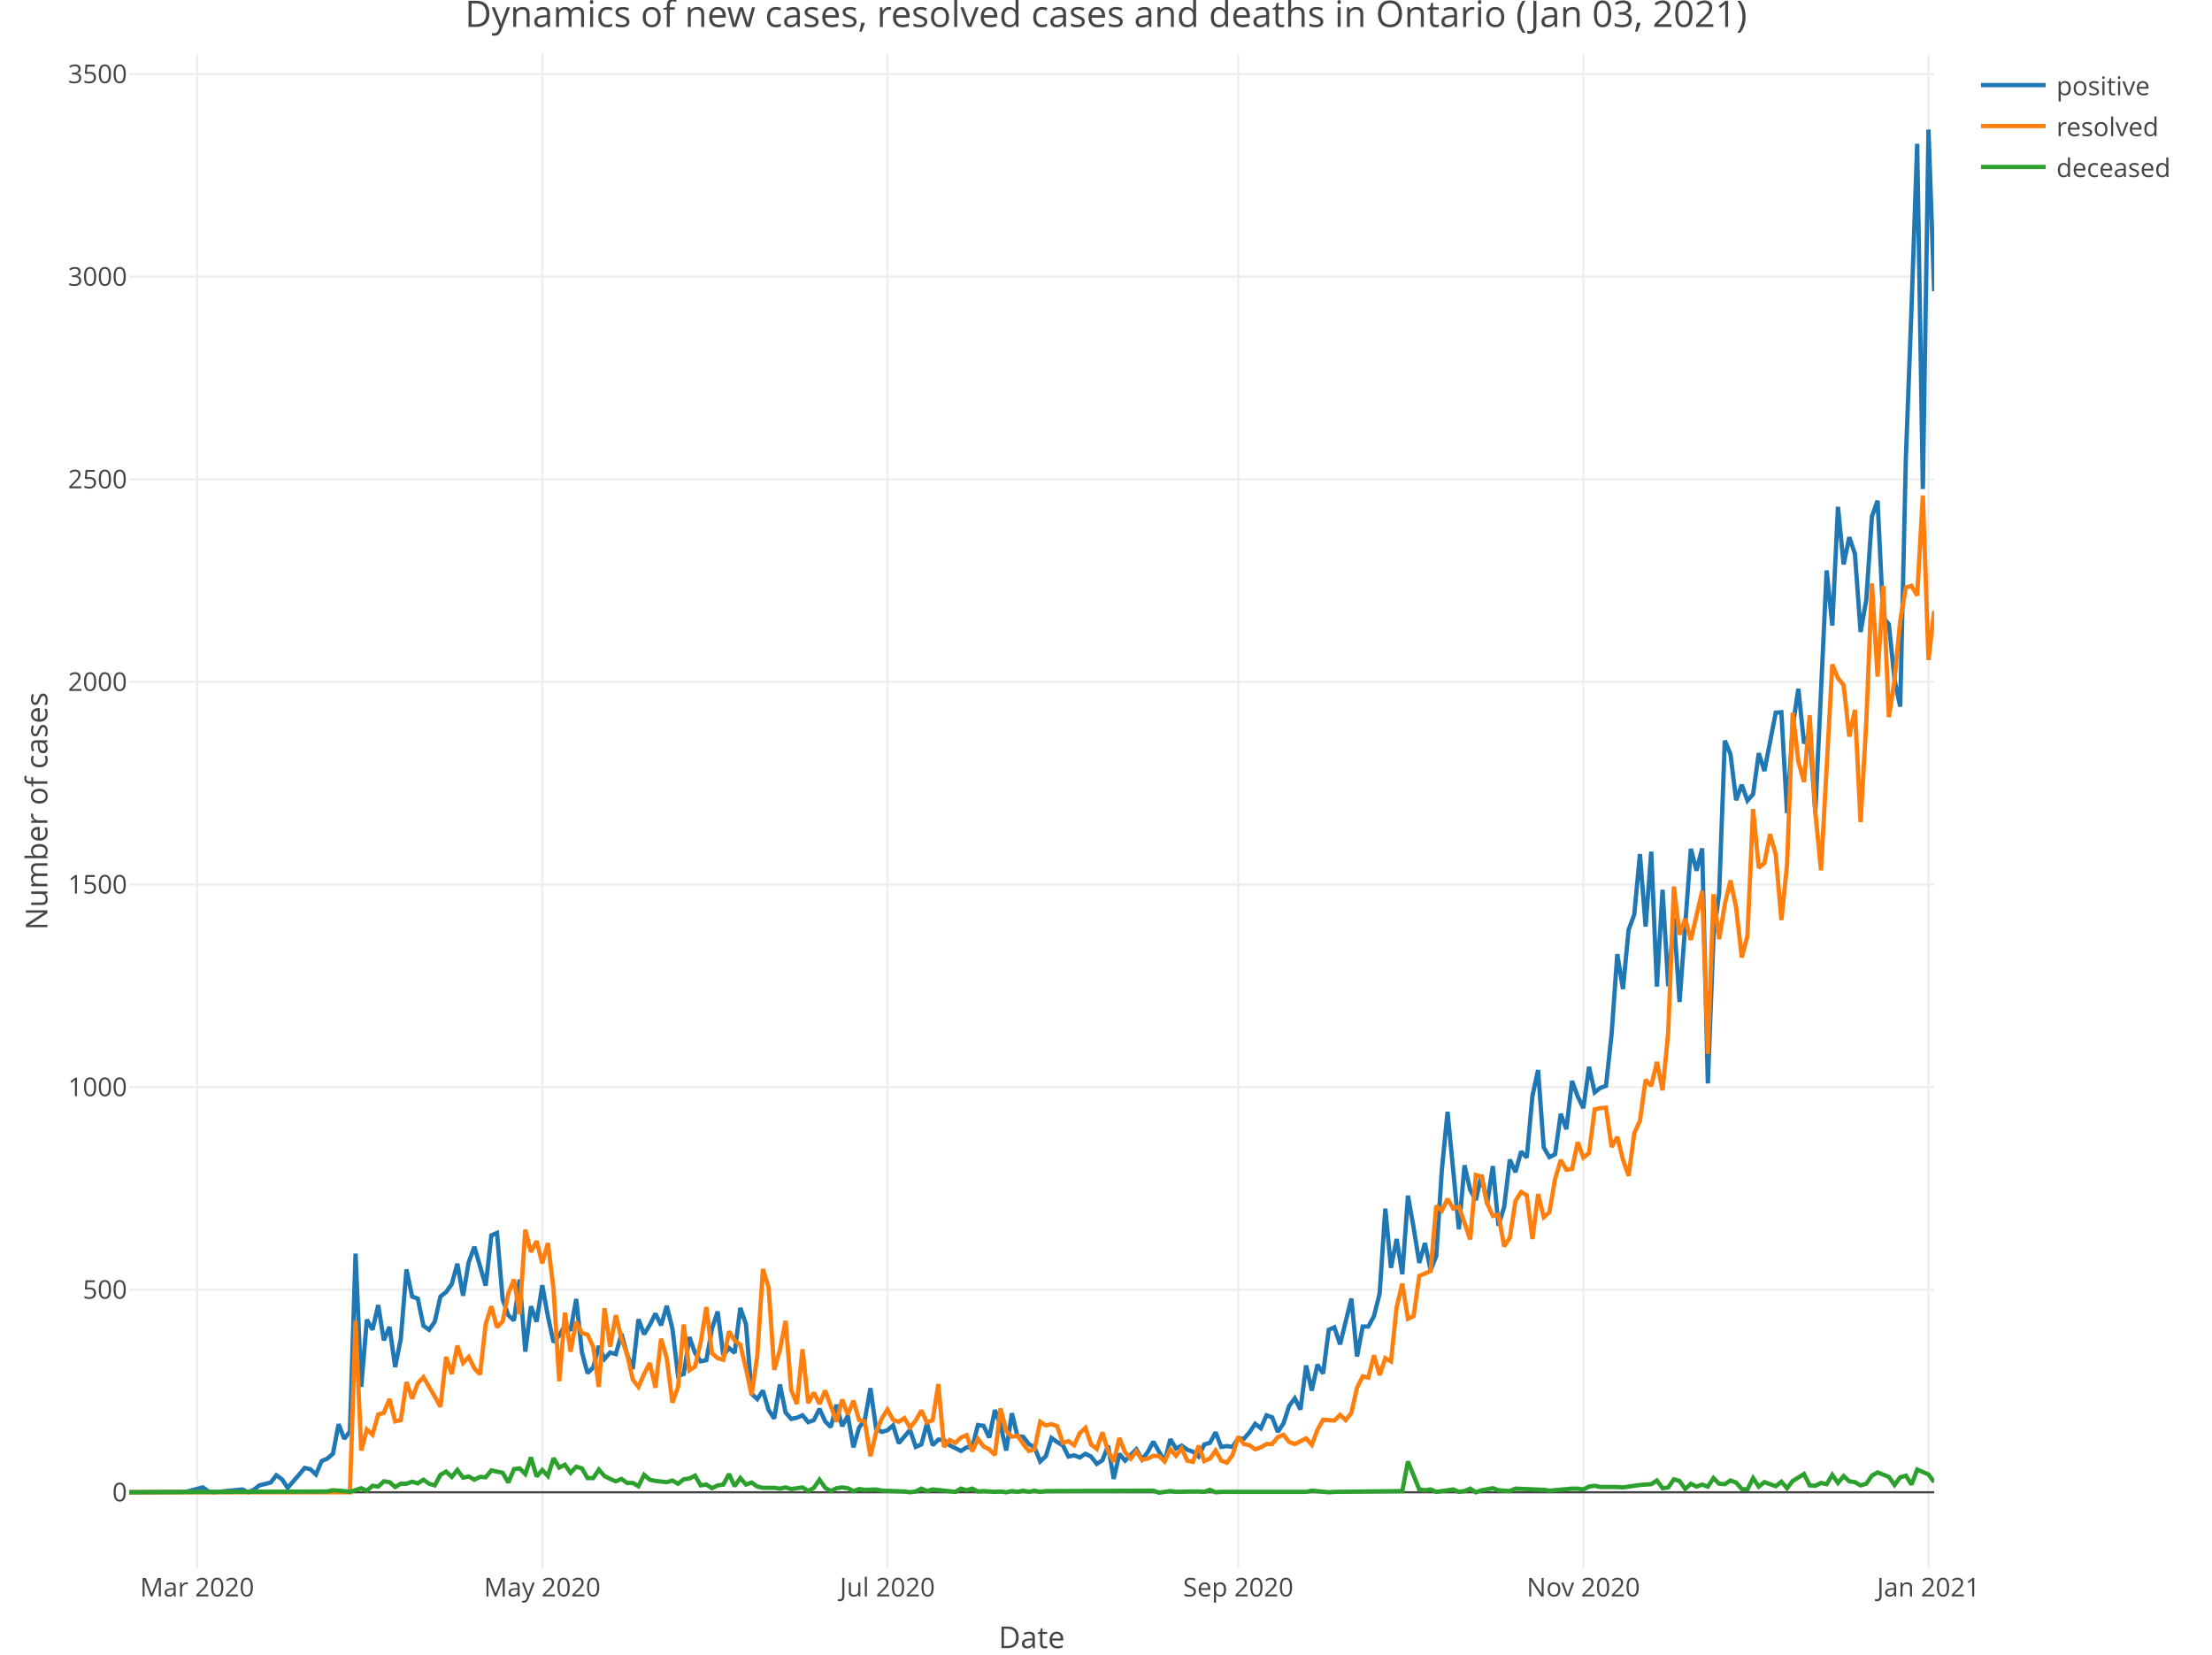
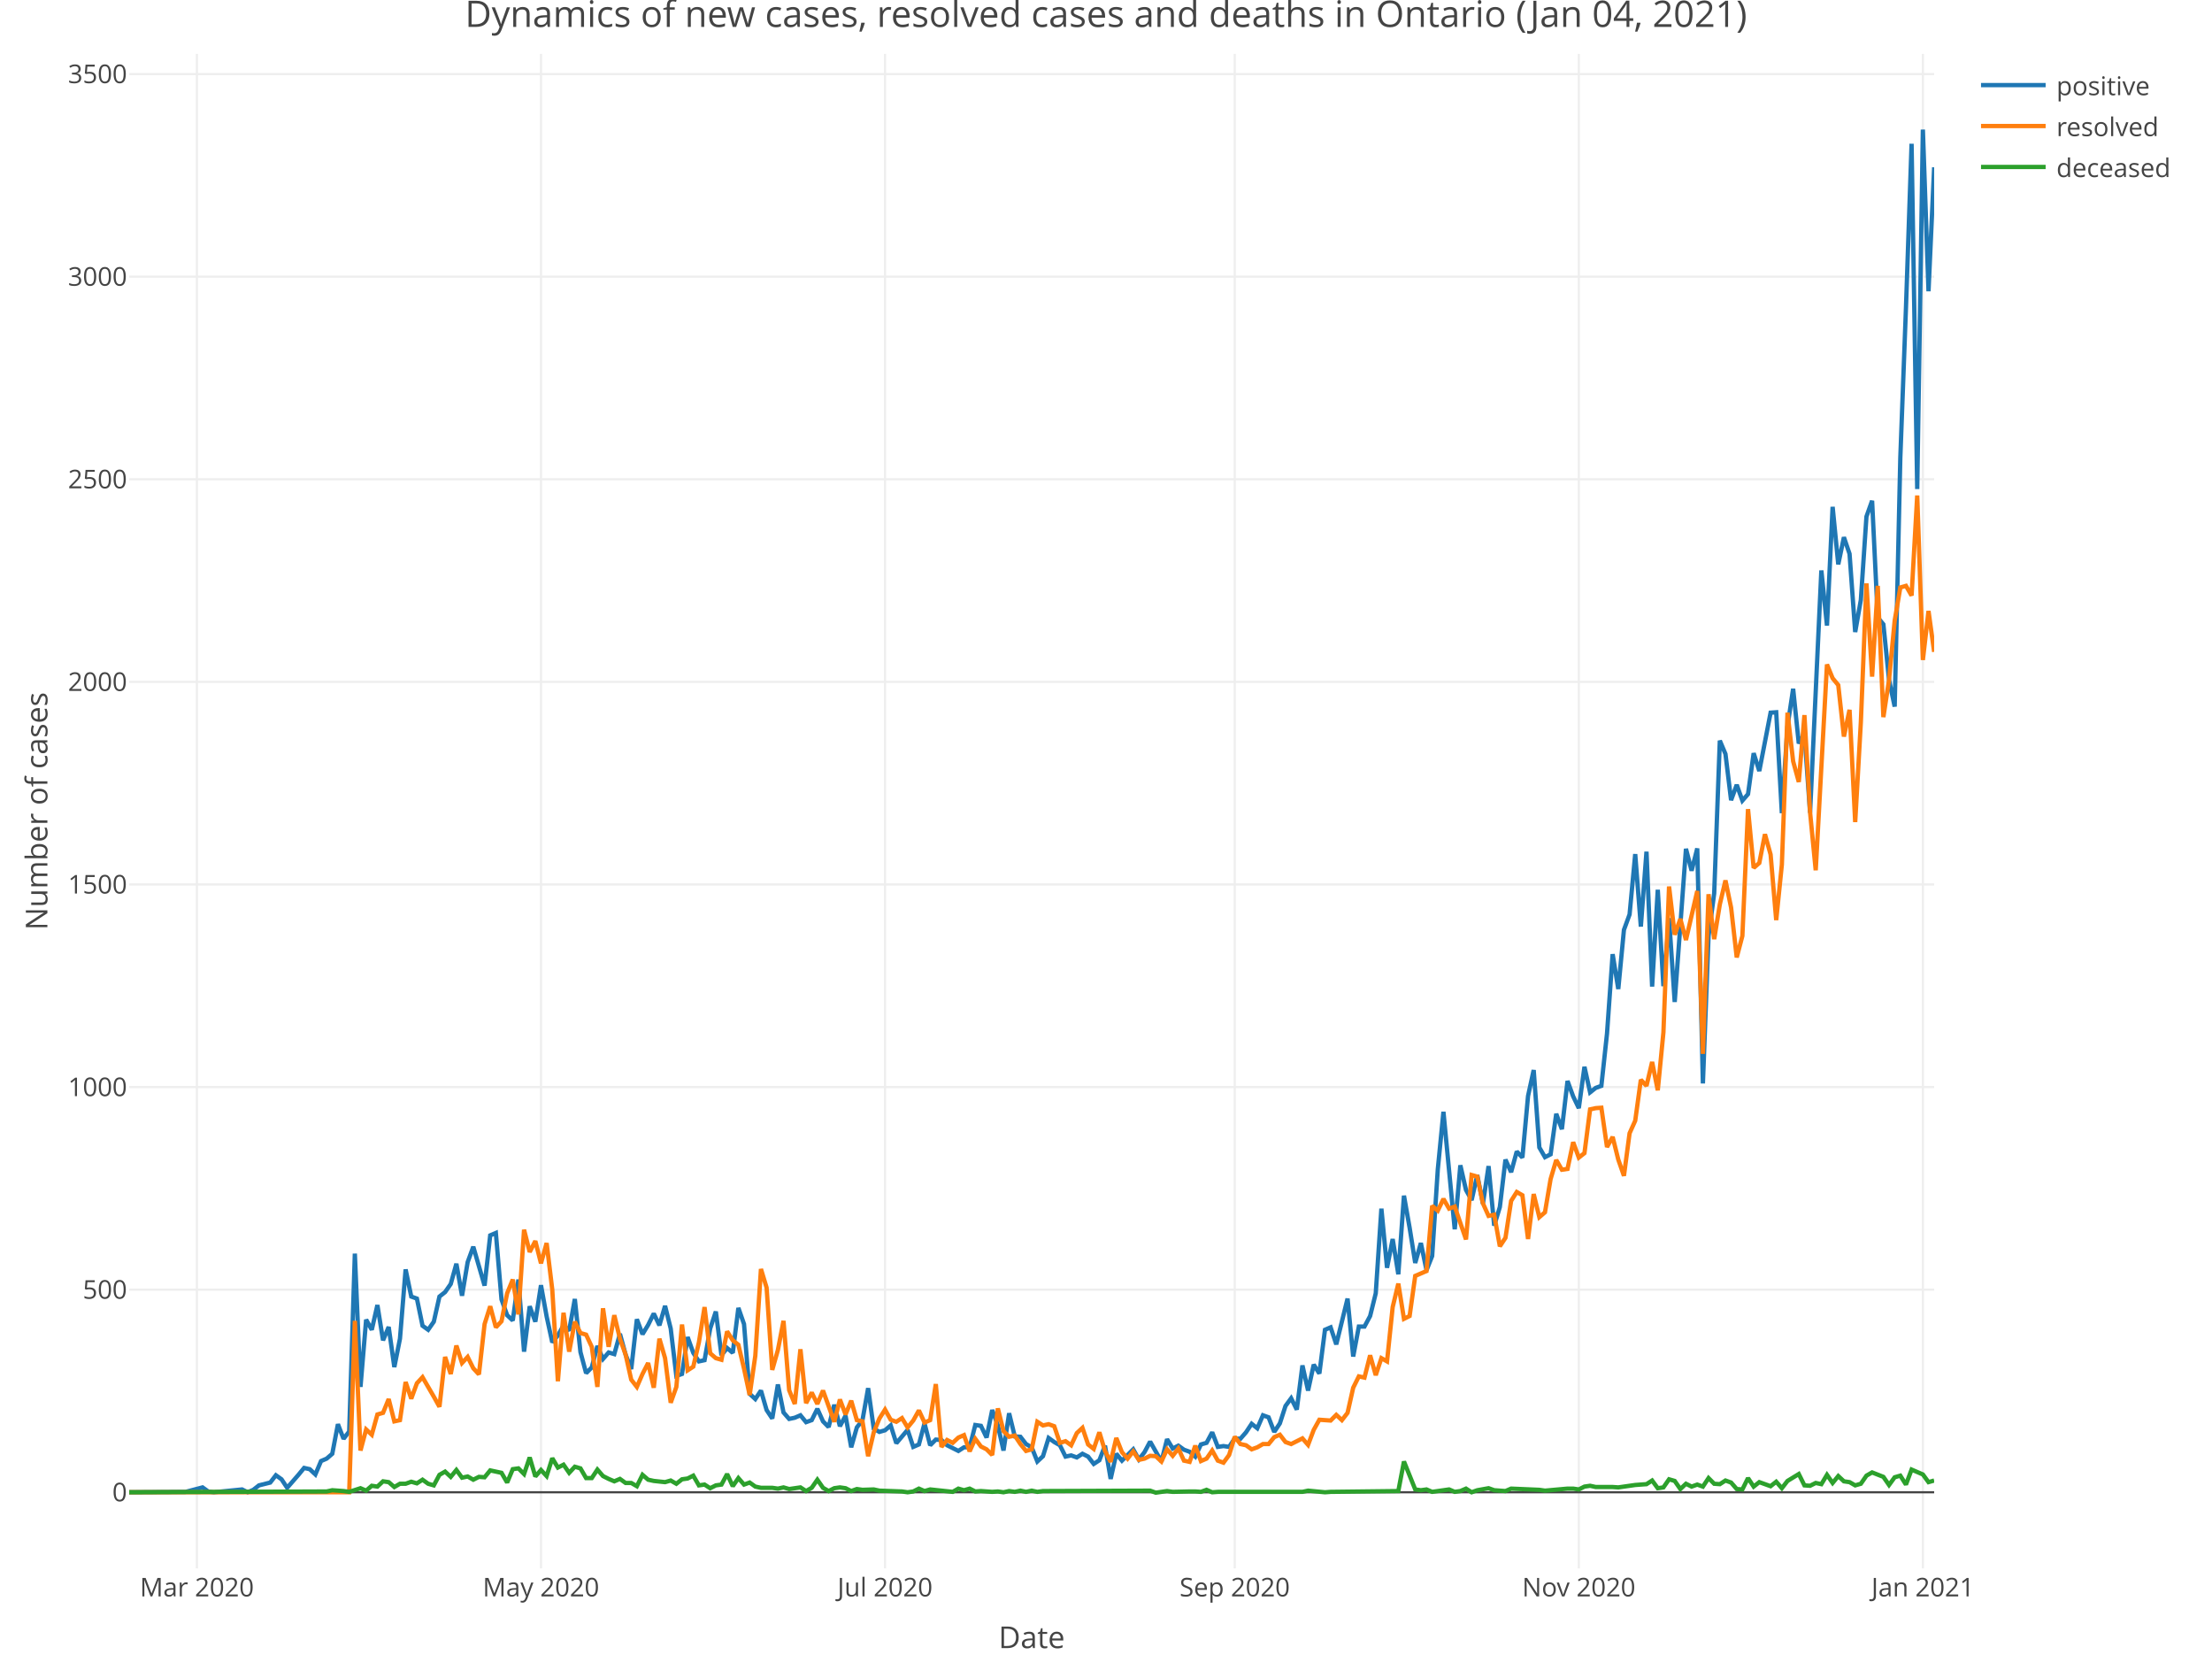
<svg xmlns="http://www.w3.org/2000/svg" class="main-svg" width="1027" height="768" style="" viewBox="0 0 1027 768">
  <rect x="0" y="0" width="1027" height="768" style="fill: rgb(255, 255, 255); fill-opacity: 1;" />
-   <defs id="defs-96d1dc">
+   <defs id="defs-11d47c">
    <g class="clips">
-       <clipPath id="clip96d1dcxyplot" class="plotclip">
+       <clipPath id="clip11d47cxyplot" class="plotclip">
        <rect width="838" height="703" />
      </clipPath>
-       <clipPath class="axesclip" id="clip96d1dcx">
+       <clipPath class="axesclip" id="clip11d47cx">
        <rect x="60" y="0" width="838" height="768" />
      </clipPath>
-       <clipPath class="axesclip" id="clip96d1dcy">
+       <clipPath class="axesclip" id="clip11d47cy">
        <rect x="0" y="25" width="1027" height="703" />
      </clipPath>
-       <clipPath class="axesclip" id="clip96d1dcxy">
+       <clipPath class="axesclip" id="clip11d47cxy">
        <rect x="60" y="25" width="838" height="703" />
      </clipPath>
    </g>
    <g class="gradients" />
  </defs>
  <g class="bglayer" />
  <g class="layer-below">
    <g class="imagelayer" />
    <g class="shapelayer" />
  </g>
  <g class="cartesianlayer">
    <g class="subplot xy">
      <g class="layer-subplot">
        <g class="shapelayer" />
        <g class="imagelayer" />
      </g>
      <g class="gridlayer">
        <g class="x">
-           <path class="xgrid crisp" transform="translate(91.52,0)" d="M0,25v703" style="stroke: rgb(238, 238, 238); stroke-opacity: 1; stroke-width: 1px;" />
-           <path class="xgrid crisp" transform="translate(251.77,0)" d="M0,25v703" style="stroke: rgb(238, 238, 238); stroke-opacity: 1; stroke-width: 1px;" />
-           <path class="xgrid crisp" transform="translate(412.01,0)" d="M0,25v703" style="stroke: rgb(238, 238, 238); stroke-opacity: 1; stroke-width: 1px;" />
-           <path class="xgrid crisp" transform="translate(574.88,0)" d="M0,25v703" style="stroke: rgb(238, 238, 238); stroke-opacity: 1; stroke-width: 1px;" />
-           <path class="xgrid crisp" transform="translate(735.13,0)" d="M0,25v703" style="stroke: rgb(238, 238, 238); stroke-opacity: 1; stroke-width: 1px;" />
-           <path class="xgrid crisp" transform="translate(895.37,0)" d="M0,25v703" style="stroke: rgb(238, 238, 238); stroke-opacity: 1; stroke-width: 1px;" />
+           <path class="xgrid crisp" transform="translate(91.42,0)" d="M0,25v703" style="stroke: rgb(238, 238, 238); stroke-opacity: 1; stroke-width: 1px;" />
+           <path class="xgrid crisp" transform="translate(251.17,0)" d="M0,25v703" style="stroke: rgb(238, 238, 238); stroke-opacity: 1; stroke-width: 1px;" />
+           <path class="xgrid crisp" transform="translate(410.91,0)" d="M0,25v703" style="stroke: rgb(238, 238, 238); stroke-opacity: 1; stroke-width: 1px;" />
+           <path class="xgrid crisp" transform="translate(573.27,0)" d="M0,25v703" style="stroke: rgb(238, 238, 238); stroke-opacity: 1; stroke-width: 1px;" />
+           <path class="xgrid crisp" transform="translate(733.02,0)" d="M0,25v703" style="stroke: rgb(238, 238, 238); stroke-opacity: 1; stroke-width: 1px;" />
+           <path class="xgrid crisp" transform="translate(892.76,0)" d="M0,25v703" style="stroke: rgb(238, 238, 238); stroke-opacity: 1; stroke-width: 1px;" />
        </g>
        <g class="y">
          <path class="ygrid crisp" transform="translate(0,598.62)" d="M60,0h838" style="stroke: rgb(238, 238, 238); stroke-opacity: 1; stroke-width: 1px;" />
          <path class="ygrid crisp" transform="translate(0,504.58)" d="M60,0h838" style="stroke: rgb(238, 238, 238); stroke-opacity: 1; stroke-width: 1px;" />
          <path class="ygrid crisp" transform="translate(0,410.54)" d="M60,0h838" style="stroke: rgb(238, 238, 238); stroke-opacity: 1; stroke-width: 1px;" />
          <path class="ygrid crisp" transform="translate(0,316.5)" d="M60,0h838" style="stroke: rgb(238, 238, 238); stroke-opacity: 1; stroke-width: 1px;" />
          <path class="ygrid crisp" transform="translate(0,222.46)" d="M60,0h838" style="stroke: rgb(238, 238, 238); stroke-opacity: 1; stroke-width: 1px;" />
          <path class="ygrid crisp" transform="translate(0,128.42)" d="M60,0h838" style="stroke: rgb(238, 238, 238); stroke-opacity: 1; stroke-width: 1px;" />
          <path class="ygrid crisp" transform="translate(0,34.38)" d="M60,0h838" style="stroke: rgb(238, 238, 238); stroke-opacity: 1; stroke-width: 1px;" />
        </g>
      </g>
      <g class="zerolinelayer">
        <path class="yzl zl crisp" transform="translate(0,692.66)" d="M60,0h838" style="stroke: rgb(68, 68, 68); stroke-opacity: 1; stroke-width: 1px;" />
      </g>
      <path class="xlines-below" />
      <path class="ylines-below" />
      <g class="overlines-below" />
      <g class="xaxislayer-below" />
      <g class="yaxislayer-below" />
      <g class="overaxes-below" />
-       <g class="plot" transform="translate(60, 25)" clip-path="url('#clip96d1dcxyplot')">
+       <g class="plot" transform="translate(60, 25)" clip-path="url('#clip11d47cxyplot')">
        <g class="scatterlayer mlayer">
-           <g class="trace scatter trace225d16" style="stroke-miterlimit: 2; opacity: 1;">
+           <g class="trace scatter traceed4c98" style="stroke-miterlimit: 2; opacity: 1;">
            <g class="fills" />
            <g class="errorbars" />
            <g class="lines">
-               <path class="js-line" d="M0,667.66L26.27,667.47L34.15,665.4L36.78,667.29L39.4,667.66L52.54,666.35L55.17,667.66L57.79,666.53L60.42,664.46L65.67,663.15L68.3,659.76L70.93,661.64L73.55,665.59L78.81,659.57L81.44,656.38L84.06,656.94L86.69,659.39L89.32,653.18L91.94,652.05L94.57,649.79L97.2,636.06L99.82,642.84L102.45,639.45L105.08,556.88L107.71,618.76L110.33,587.54L112.96,592.24L115.59,580.77L118.21,597.13L120.84,590.93L123.47,609.55L126.09,596.38L128.72,564.22L131.35,576.82L133.97,577.76L136.6,590.36L139.23,592.24L141.86,588.48L144.48,576.82L147.11,574.75L149.74,570.99L152.36,561.58L154.99,576.44L157.62,560.83L160.24,553.69L165.5,571.74L168.13,548.42L170.75,547.29L173.38,578.14L176.01,585.47L178.63,587.92L181.26,568.92L183.89,602.4L186.51,581.33L189.14,588.48L191.77,571.55L194.39,586.04L197.02,598.07L199.65,594.88L202.28,590.17L204.9,592.62L207.53,577.95L210.16,602.59L212.78,612.37L215.41,609.73L218.04,599.77L220.66,605.78L223.29,602.77L225.92,603.53L228.55,594.12L231.17,603.71L233.8,610.49L236.43,587.35L239.05,594.31L241.68,589.99L244.31,584.72L246.93,590.17L249.56,581.15L252.19,591.68L254.82,613.68L257.44,612.74L260.07,595.63L262.7,602.96L265.32,606.91L267.95,606.35L270.58,591.68L273.2,583.78L275.83,604.09L278.46,600.71L281.08,602.96L283.71,582.09L286.34,589.61L288.97,621.96L291.59,624.4L294.22,620.45L296.85,629.48L299.47,633.43L302.1,617.63L304.73,630.61L307.35,633.62L309.98,633.06L312.61,631.93L315.24,635.12L317.86,634.18L320.49,628.92L323.12,634.75L325.74,637.38L328.37,627.04L331,637L333.62,632.11L336.25,646.79L338.88,637.57L341.5,634.18L344.13,619.33L346.76,638.13L349.39,639.64L352.01,638.89L354.64,636.63L357.27,644.9L362.52,638.7L365.15,646.6L367.77,645.47L370.4,635.69L373.03,645.84L375.66,643.21L378.28,643.4L380.91,645.84L386.16,648.48L388.79,646.79L391.42,646.79L394.04,636.44L396.67,636.82L399.3,642.27L401.92,629.48L404.55,636.63L407.18,648.29L409.81,630.99L412.43,641.71L415.06,641.9L417.69,645.28L420.31,646.79L422.94,653.37L425.57,650.92L428.19,642.46L430.82,644.34L433.45,645.84L436.08,651.11L438.7,650.55L441.33,651.49L443.96,649.79L446.58,651.11L449.21,654.5L451.84,652.8L454.46,646.03L457.09,661.46L459.72,649.79L462.34,652.99L467.6,647.73L470.23,652.43L472.85,649.04L475.48,644.15L480.73,653.37L483.36,643.02L485.99,647.35L488.61,646.03L491.24,647.91L493.87,648.85L496.5,651.11L499.12,645.47L501.75,644.72L504.38,639.83L507,646.6L509.63,646.22L512.26,646.6L514.88,642.65L517.51,642.84L520.14,639.83L522.76,635.88L525.39,637.95L528.02,631.93L530.65,632.87L533.27,639.64L535.9,635.69L538.53,627.6L541.15,624.03L543.78,629.29L546.41,608.79L549.03,620.45L551.66,608.42L554.29,612.55L556.92,592.24L559.54,591.11L562.17,599.01L567.42,577.76L570.05,604.66L572.68,590.74L575.3,590.74L577.93,585.85L580.56,575.31L583.18,536.01L585.81,563.47L588.44,550.11L591.07,566.48L593.69,529.99L596.32,544.85L598.95,561.21L601.57,551.99L604.2,564.59L606.83,558.01L609.45,517.76L612.08,491.06L617.34,545.6L619.96,515.88L622.59,527.35L625.22,532.06L627.84,520.4L630.47,533.75L633.1,516.26L635.72,543.91L638.35,535.25L640.98,513.25L643.61,519.08L646.23,509.49L648.86,512.31L651.49,483.72L654.11,471.68L656.74,507.61L659.37,512.12L661.99,510.8L664.62,492L667.25,499.14L669.87,476.76L672.5,483.91L675.13,489.36L677.76,470.18L680.38,482.03L683.01,479.96L685.64,479.02L688.26,454.76L690.89,417.89L693.52,434.07L696.14,406.61L698.77,399.46L701.4,371.44L704.03,405.1L706.65,370.31L709.28,432.94L711.91,387.99L714.53,432.75L717.16,401.15L719.79,440.09L725.04,368.99L727.67,379.15L730.29,368.8L732.92,477.89L735.55,409.43L738.18,389.68L740.8,318.77L743.43,324.98L746.06,346.42L748.68,339.27L751.31,346.61L753.94,343.6L756.56,324.6L759.19,332.88L764.45,305.8L767.07,305.61L769.7,352.44L772.33,312.19L774.95,294.7L777.58,320.09L780.21,315.39L782.83,352.25L788.09,239.78L790.71,265.36L793.34,210.25L795.97,236.96L798.6,224.36L801.22,232.07L803.85,268.37L806.48,253.51L809.1,214.77L811.73,207.43L814.36,261.6L816.98,264.8L819.61,290.56L822.24,302.98L824.87,187.49L827.49,117.91L830.12,41.73L832.75,201.98L835.37,35.15L838,110.19" style="vector-effect: non-scaling-stroke; fill: none; stroke: rgb(31, 119, 180); stroke-opacity: 1; stroke-width: 2px; opacity: 1;" />
+               <path class="js-line" d="M0,667.66L26.19,667.47L34.04,665.4L36.66,667.29L39.28,667.66L52.38,666.35L54.99,667.66L57.61,666.53L60.23,664.46L65.47,663.15L68.09,659.76L70.71,661.64L73.32,665.59L78.56,659.57L81.18,656.38L83.8,656.94L86.42,659.39L89.04,653.18L91.66,652.05L94.27,649.79L96.89,636.06L99.51,642.84L102.13,639.45L104.75,556.88L107.37,618.76L109.99,587.54L112.61,592.24L115.22,580.77L117.84,597.13L120.46,590.93L123.08,609.55L125.7,596.38L128.32,564.22L130.94,576.82L133.56,577.76L136.17,590.36L138.79,592.24L141.41,588.48L144.03,576.82L146.65,574.75L149.27,570.99L151.89,561.58L154.51,576.44L157.13,560.83L159.74,553.69L164.98,571.74L167.6,548.42L170.22,547.29L172.84,578.14L175.46,585.47L178.07,587.92L180.69,568.92L183.31,602.4L185.93,581.33L188.55,588.48L191.17,571.55L193.79,586.04L196.41,598.07L199.02,594.88L201.64,590.17L204.26,592.62L206.88,577.95L209.5,602.59L212.12,612.37L214.74,609.73L217.36,599.77L219.97,605.78L222.59,602.77L225.21,603.53L227.83,594.12L230.45,603.71L233.07,610.49L235.69,587.35L238.31,594.31L240.92,589.99L243.54,584.72L246.16,590.17L248.78,581.15L251.4,591.68L254.02,613.68L256.64,612.74L259.26,595.63L261.88,602.96L264.49,606.91L267.11,606.35L269.73,591.68L272.35,583.78L274.97,604.09L277.59,600.71L280.21,602.96L282.82,582.09L285.44,589.61L288.06,621.96L290.68,624.4L293.3,620.45L295.92,629.48L298.54,633.43L301.16,617.63L303.77,630.61L306.39,633.62L309.01,633.06L311.63,631.93L314.25,635.12L316.87,634.18L319.49,628.92L322.11,634.75L324.72,637.38L327.34,627.04L329.96,637L332.58,632.11L335.2,646.79L337.82,637.57L340.44,634.18L343.06,619.33L345.67,638.13L348.29,639.64L350.91,638.89L353.53,636.63L356.15,644.9L361.39,638.7L364.01,646.6L366.63,645.47L369.24,635.69L371.86,645.84L374.48,643.21L377.1,643.4L379.72,645.84L384.96,648.48L387.57,646.79L390.19,646.79L392.81,636.44L395.43,636.82L398.05,642.27L400.67,629.48L403.29,636.63L405.91,648.29L408.52,630.99L411.14,641.71L413.76,641.9L416.38,645.28L419,646.79L421.62,653.37L424.24,650.92L426.86,642.46L429.47,644.34L432.09,645.84L434.71,651.11L437.33,650.55L439.95,651.49L442.57,649.79L445.19,651.11L447.81,654.5L450.42,652.8L453.04,646.03L455.66,661.46L458.28,649.79L460.9,652.99L466.14,647.73L468.76,652.43L471.38,649.04L473.99,644.15L479.23,653.37L481.85,643.02L484.47,647.35L487.09,646.03L489.71,647.91L492.32,648.85L494.94,651.11L497.56,645.47L500.18,644.72L502.8,639.83L505.42,646.6L508.04,646.22L510.66,646.6L513.27,642.65L515.89,642.84L518.51,639.83L521.13,635.88L523.75,637.95L526.37,631.93L528.99,632.87L531.61,639.64L534.22,635.69L536.84,627.6L539.46,624.03L542.08,629.29L544.7,608.79L547.32,620.45L549.94,608.42L552.56,612.55L555.17,592.24L557.79,591.11L560.41,599.01L565.65,577.76L568.27,604.66L570.89,590.74L573.51,590.74L576.13,585.85L578.74,575.31L581.36,536.01L583.98,563.47L586.6,550.11L589.22,566.48L591.84,529.99L594.46,544.85L597.07,561.21L599.69,551.99L602.31,564.59L604.93,558.01L607.55,517.76L610.17,491.06L615.41,545.6L618.02,515.88L620.64,527.35L623.26,532.06L625.88,520.4L628.5,533.75L631.12,516.26L633.74,543.91L636.36,535.25L638.97,513.25L641.59,519.08L644.21,509.49L646.83,512.31L649.45,483.72L652.07,471.68L654.69,507.61L657.31,512.12L659.92,510.8L662.54,492L665.16,499.14L667.78,476.76L670.4,483.91L673.02,489.36L675.64,470.18L678.26,482.03L680.88,479.96L683.49,479.02L686.11,454.76L688.73,417.89L691.35,434.07L693.97,406.61L696.59,399.46L699.21,371.44L701.82,405.1L704.44,370.31L707.06,432.94L709.68,387.99L712.3,432.75L714.92,401.15L717.54,440.09L722.77,368.99L725.39,379.15L728.01,368.8L730.63,477.89L733.25,409.43L735.87,389.68L738.49,318.77L741.11,324.98L743.72,346.42L746.34,339.27L748.96,346.61L751.58,343.6L754.2,324.6L756.82,332.88L762.06,305.8L764.67,305.61L767.29,352.44L769.91,312.19L772.53,294.7L775.15,320.09L777.77,315.39L780.39,352.25L785.63,239.78L788.24,265.36L790.86,210.25L793.48,236.96L796.1,224.36L798.72,232.07L801.34,268.37L803.96,253.51L806.57,214.77L809.19,207.43L811.81,261.6L814.43,264.8L817.05,290.56L819.67,302.98L822.29,187.49L824.91,117.91L827.52,41.73L830.14,201.98L832.76,35.15L835.38,110.19L838,52.64" style="vector-effect: non-scaling-stroke; fill: none; stroke: rgb(31, 119, 180); stroke-opacity: 1; stroke-width: 2px; opacity: 1;" />
            </g>
            <g class="points" />
            <g class="text" />
          </g>
-           <g class="trace scatter trace6dd60e" style="stroke-miterlimit: 2; opacity: 1;">
+           <g class="trace scatter traced82ccd" style="stroke-miterlimit: 2; opacity: 1;">
            <g class="fills" />
            <g class="errorbars" />
            <g class="lines">
-               <path class="js-line" d="M0,667.66L102.45,667.66L105.08,588.1L107.71,648.29L110.33,638.51L112.96,640.95L115.59,631.55L118.21,630.8L120.84,624.4L123.47,634.75L126.09,634.18L128.72,616.5L131.35,624.22L133.97,617.07L136.6,614.25L141.86,623.28L144.48,627.98L147.11,604.84L149.74,612.74L152.36,599.58L154.99,607.66L157.62,604.84L160.24,610.11L162.87,612.93L165.5,589.61L168.13,581.33L170.75,591.11L173.38,588.29L176.01,575.31L178.63,568.92L181.26,585.09L183.89,545.79L186.51,556.13L189.14,551.05L191.77,561.4L194.39,551.99L197.02,573.62L199.65,616.13L202.28,584.34L204.9,602.4L207.53,588.48L210.16,593.75L212.78,594.5L215.41,600.14L218.04,618.76L220.66,582.27L223.29,600.14L225.92,585.47L228.55,596.38L231.17,603.71L233.8,615.38L236.43,618.76L239.05,612.74L241.68,607.66L244.31,619.14L246.93,596.38L249.56,605.41L252.19,626.1L254.82,618.76L257.44,589.8L260.07,611.05L262.7,609.36L265.32,598.07L267.95,581.71L270.58,603.15L273.2,605.41L275.83,606.16L278.46,592.99L281.08,597.13L283.71,599.2L286.34,610.3L288.97,622.52L291.59,604.28L294.22,564.03L296.85,572.68L299.47,610.86L302.1,601.65L304.73,588.1L307.35,620.27L309.98,626.66L312.61,601.27L315.24,626.28L317.86,621.39L320.49,626.66L323.12,620.45L328.37,634.94L331,624.59L333.62,631.55L336.25,625.16L338.88,634.18L341.5,634.75L344.13,650.92L346.76,639.83L349.39,633.43L352.01,629.29L354.64,634L357.27,634.94L359.89,633.24L362.52,637.57L365.15,634.37L367.77,629.67L370.4,635.31L373.03,634.18L375.66,617.44L378.28,646.6L380.91,643.4L383.54,644.72L386.16,642.27L388.79,641.14L391.42,648.67L394.04,642.84L396.67,646.41L399.3,647.73L401.92,650.36L404.55,628.73L407.18,639.26L409.81,641.9L412.43,641.33L415.06,645.28L417.69,648.48L420.31,647.73L422.94,634.94L425.57,636.63L428.19,636.06L430.82,637L433.45,644.72L436.08,643.96L438.7,645.84L441.33,640.2L443.96,637.76L446.58,645.47L449.21,647.54L451.84,639.83L454.46,648.48L457.09,653.56L459.72,642.46L462.34,649.04L464.97,652.05L467.6,648.67L470.23,652.62L472.85,652.05L475.48,650.73L478.11,650.92L480.73,653.37L483.36,647.73L485.99,650.73L488.61,647.35L491.24,652.99L493.87,653.56L496.5,646.03L499.12,653.18L501.75,652.05L504.38,648.29L507,652.99L509.63,653.93L512.26,650.36L514.88,641.9L517.51,645.28L520.14,645.84L522.76,647.73L525.39,646.79L528.02,645.28L530.65,645.28L533.27,642.08L535.9,640.95L538.53,644.34L541.15,645.28L546.41,642.65L549.03,645.66L551.66,638.7L554.29,634L559.54,634.37L562.17,631.74L564.8,634.18L567.42,630.8L570.05,619.14L572.68,613.87L575.3,614.44L577.93,604.09L580.56,613.31L583.18,605.41L585.81,606.91L588.44,581.71L591.07,570.8L593.69,587.16L596.32,585.85L598.95,567.23L604.2,564.97L606.83,534.69L609.45,536.95L612.08,531.49L614.71,536.01L617.34,535.07L622.59,550.3L625.22,520.4L627.84,521.15L630.47,533.56L633.1,539.39L635.72,538.83L638.35,553.5L640.98,549.55L643.61,532.43L646.23,528.29L648.86,529.8L651.49,550.11L654.11,529.24L656.74,539.96L659.37,537.7L661.99,522.28L664.62,513.44L667.25,517.95L669.87,517.57L672.5,505.16L675.13,512.31L677.76,510.24L680.38,489.93L683.01,489.36L685.64,489.17L688.26,507.42L690.89,502.72L693.52,513.25L696.14,520.77L698.77,501.02L701.4,495.19L704.03,476.2L706.65,479.02L709.28,467.92L711.91,481.09L714.53,454.19L717.16,386.48L719.79,408.86L722.41,401.53L725.04,411.31L730.29,388.55L732.92,464.16L735.55,390.06L738.18,410.93L740.8,394.76L743.43,383.66L746.06,396.26L748.68,419.4L751.31,409.43L753.94,350.56L756.56,377.83L759.19,375.57L761.82,362.22L764.45,371.62L767.07,402.09L769.7,376.33L772.33,305.8L774.95,328.37L777.58,337.96L780.21,306.93L782.83,352.06L785.46,378.96L790.71,283.42L793.34,289.81L795.97,293.01L798.6,316.89L801.22,304.48L803.85,356.58L806.48,310.31L809.1,245.8L811.73,289.06L814.36,246.93L816.98,307.87L819.61,290.56L822.24,263.1L824.87,247.68L827.49,246.93L830.12,251.44L832.75,204.99L835.37,281.35L838,258.59" style="vector-effect: non-scaling-stroke; fill: none; stroke: rgb(255, 127, 14); stroke-opacity: 1; stroke-width: 2px; opacity: 1;" />
+               <path class="js-line" d="M0,667.66L102.13,667.66L104.75,588.1L107.37,648.29L109.99,638.51L112.61,640.95L115.22,631.55L117.84,630.8L120.46,624.4L123.08,634.75L125.7,634.18L128.32,616.5L130.94,624.22L133.56,617.07L136.17,614.25L141.41,623.28L144.03,627.98L146.65,604.84L149.27,612.74L151.89,599.58L154.51,607.66L157.13,604.84L159.74,610.11L162.36,612.93L164.98,589.61L167.6,581.33L170.22,591.11L172.84,588.29L175.46,575.31L178.07,568.92L180.69,585.09L183.31,545.79L185.93,556.13L188.55,551.05L191.17,561.4L193.79,551.99L196.41,573.62L199.02,616.13L201.64,584.34L204.26,602.4L206.88,588.48L209.5,593.75L212.12,594.5L214.74,600.14L217.36,618.76L219.97,582.27L222.59,600.14L225.21,585.47L227.83,596.38L230.45,603.71L233.07,615.38L235.69,618.76L238.31,612.74L240.92,607.66L243.54,619.14L246.16,596.38L248.78,605.41L251.4,626.1L254.02,618.76L256.64,589.8L259.26,611.05L261.88,609.36L264.49,598.07L267.11,581.71L269.73,603.15L272.35,605.41L274.97,606.16L277.59,592.99L280.21,597.13L282.82,599.2L285.44,610.3L288.06,622.52L290.68,604.28L293.3,564.03L295.92,572.68L298.54,610.86L301.16,601.65L303.77,588.1L306.39,620.27L309.01,626.66L311.63,601.27L314.25,626.28L316.87,621.39L319.49,626.66L322.11,620.45L327.34,634.94L329.96,624.59L332.58,631.55L335.2,625.16L337.82,634.18L340.44,634.75L343.06,650.92L345.67,639.83L348.29,633.43L350.91,629.29L353.53,634L356.15,634.94L358.77,633.24L361.39,637.57L364.01,634.37L366.63,629.67L369.24,635.31L371.86,634.18L374.48,617.44L377.1,646.6L379.72,643.4L382.34,644.72L384.96,642.27L387.57,641.14L390.19,648.67L392.81,642.84L395.43,646.41L398.05,647.73L400.67,650.36L403.29,628.73L405.91,639.26L408.52,641.9L411.14,641.33L413.76,645.28L416.38,648.48L419,647.73L421.62,634.94L424.24,636.63L426.86,636.06L429.47,637L432.09,644.72L434.71,643.96L437.33,645.84L439.95,640.2L442.57,637.76L445.19,645.47L447.81,647.54L450.42,639.83L453.04,648.48L455.66,653.56L458.28,642.46L460.9,649.04L463.52,652.05L466.14,648.67L468.76,652.62L471.38,652.05L473.99,650.73L476.61,650.92L479.23,653.37L481.85,647.73L484.47,650.73L487.09,647.35L489.71,652.99L492.32,653.56L494.94,646.03L497.56,653.18L500.18,652.05L502.8,648.29L505.42,652.99L508.04,653.93L510.66,650.36L513.27,641.9L515.89,645.28L518.51,645.84L521.13,647.73L523.75,646.79L526.37,645.28L528.99,645.28L531.61,642.08L534.22,640.95L536.84,644.34L539.46,645.28L544.7,642.65L547.32,645.66L549.94,638.7L552.56,634L557.79,634.37L560.41,631.74L563.03,634.18L565.65,630.8L568.27,619.14L570.89,613.87L573.51,614.44L576.13,604.09L578.74,613.31L581.36,605.41L583.98,606.91L586.6,581.71L589.22,570.8L591.84,587.16L594.46,585.85L597.07,567.23L602.31,564.97L604.93,534.69L607.55,536.95L610.17,531.49L612.79,536.01L615.41,535.07L620.64,550.3L623.26,520.4L625.88,521.15L628.5,533.56L631.12,539.39L633.74,538.83L636.36,553.5L638.97,549.55L641.59,532.43L644.21,528.29L646.83,529.8L649.45,550.11L652.07,529.24L654.69,539.96L657.31,537.7L659.92,522.28L662.54,513.44L665.16,517.95L667.78,517.57L670.4,505.16L673.02,512.31L675.64,510.24L678.26,489.93L680.88,489.36L683.49,489.17L686.11,507.42L688.73,502.72L691.35,513.25L693.97,520.77L696.59,501.02L699.21,495.19L701.82,476.2L704.44,479.02L707.06,467.92L709.68,481.09L712.3,454.19L714.92,386.48L717.54,408.86L720.16,401.53L722.77,411.31L728.01,388.55L730.63,464.16L733.25,390.06L735.87,410.93L738.49,394.76L741.11,383.66L743.72,396.26L746.34,419.4L748.96,409.43L751.58,350.56L754.2,377.83L756.82,375.57L759.44,362.22L762.06,371.62L764.67,402.09L767.29,376.33L769.91,305.8L772.53,328.37L775.15,337.96L777.77,306.93L780.39,352.06L783.01,378.96L788.24,283.42L790.86,289.81L793.48,293.01L796.1,316.89L798.72,304.48L801.34,356.58L803.96,310.31L806.57,245.8L809.19,289.06L811.81,246.93L814.43,307.87L817.05,290.56L819.67,263.1L822.29,247.68L824.91,246.93L827.52,251.44L830.14,204.99L832.76,281.35L835.38,258.59L838,277.58" style="vector-effect: non-scaling-stroke; fill: none; stroke: rgb(255, 127, 14); stroke-opacity: 1; stroke-width: 2px; opacity: 1;" />
            </g>
            <g class="points" />
            <g class="text" />
          </g>
-           <g class="trace scatter traceab8c20" style="stroke-miterlimit: 2; opacity: 1;">
+           <g class="trace scatter tracee5a206" style="stroke-miterlimit: 2; opacity: 1;">
            <g class="fills" />
            <g class="errorbars" />
            <g class="lines">
-               <path class="js-line" d="M0,667.66L91.94,667.29L94.57,666.72L99.82,667.1L102.45,667.47L107.71,665.78L110.33,666.91L112.96,664.65L115.59,665.03L118.21,662.58L120.84,662.96L123.47,665.22L126.09,663.71L128.72,663.71L131.35,662.77L133.97,663.52L136.6,661.83L139.23,663.71L141.86,664.46L144.48,659.57L147.11,658.07L149.74,660.51L152.36,657.32L154.99,660.89L157.62,660.33L160.24,661.83L162.87,660.51L165.5,660.7L168.13,657.51L173.38,658.63L176.01,663.15L178.63,656.94L181.26,656.57L183.89,659.2L186.51,651.49L189.14,660.33L191.77,657.32L194.39,660.14L197.02,651.86L199.65,656.19L202.28,654.87L204.9,658.63L207.53,655.81L210.16,656.57L212.78,661.08L215.41,661.08L218.04,657.13L220.66,660.14L223.29,661.46L225.92,662.58L228.55,661.46L231.17,663.34L233.8,663.34L236.43,664.84L239.05,659.57L241.68,661.83L244.31,662.4L249.56,662.96L252.19,662.21L254.82,663.71L257.44,661.64L260.07,661.27L262.7,659.95L265.32,664.46L267.95,664.09L270.58,665.78L273.2,664.46L275.83,664.09L278.46,659.2L281.08,664.84L283.71,661.08L286.34,664.09L288.97,663.15L291.59,665.03L294.22,665.59L299.47,665.59L302.1,665.97L304.73,665.4L307.35,666.16L312.61,665.4L315.24,667.1L317.86,665.59L320.49,661.83L323.12,665.59L325.74,667.1L328.37,665.78L331,665.4L333.62,665.78L336.25,667.1L338.88,666.16L341.5,666.53L346.76,666.35L349.39,666.91L359.89,667.29L362.52,667.66L365.15,667.29L367.77,665.97L370.4,667.1L373.03,666.35L383.54,667.47L386.16,665.97L388.79,666.72L391.42,665.97L394.04,667.29L396.67,667.1L401.92,667.47L404.55,667.29L407.18,667.66L409.81,667.1L412.43,667.47L415.06,666.91L417.69,667.47L420.31,666.91L422.94,667.47L425.57,667.1L475.48,666.91L478.11,667.85L483.36,667.1L485.99,667.47L493.87,667.29L496.5,667.29L499.12,667.47L501.75,666.53L504.38,667.66L507,667.47L546.41,667.47L549.03,666.91L556.92,667.66L559.54,667.47L591.07,667.1L593.69,653.37L598.95,666.35L601.57,666.72L604.2,666.35L606.83,667.47L614.71,666.35L617.34,667.47L619.96,667.1L622.59,665.97L625.22,667.66L627.84,666.72L633.1,665.78L635.72,666.72L640.98,667.1L643.61,665.97L656.74,666.53L659.37,666.91L669.87,665.97L672.5,665.97L675.13,666.35L677.76,665.03L680.38,664.65L683.01,665.22L690.89,665.22L693.52,665.4L701.4,664.28L704.03,664.09L706.65,663.9L709.28,662.21L711.91,665.78L714.53,665.4L717.16,661.64L719.79,662.4L722.41,666.16L725.04,663.71L727.67,665.03L730.29,664.09L732.92,665.03L735.55,661.08L738.18,663.71L740.8,663.9L743.43,662.21L746.06,663.15L748.68,666.16L751.31,666.35L753.94,661.08L756.56,665.03L759.19,662.96L761.82,663.9L764.45,664.84L767.07,662.77L769.7,665.78L772.33,662.4L777.58,659.2L780.21,664.46L782.83,664.65L785.46,663.34L788.09,663.9L790.71,659.57L793.34,663.34L795.97,660.14L798.6,662.58L801.22,662.96L803.85,664.46L806.48,663.71L809.1,659.95L811.73,658.45L816.98,660.51L819.61,664.28L822.24,660.7L824.87,659.95L827.49,664.09L830.12,657.13L835.37,659.39L838,662.96" style="vector-effect: non-scaling-stroke; fill: none; stroke: rgb(44, 160, 44); stroke-opacity: 1; stroke-width: 2px; opacity: 1;" />
+               <path class="js-line" d="M0,667.66L91.66,667.29L94.27,666.72L99.51,667.1L102.13,667.47L107.37,665.78L109.99,666.91L112.61,664.65L115.22,665.03L117.84,662.58L120.46,662.96L123.08,665.22L125.7,663.71L128.32,663.71L130.94,662.77L133.56,663.52L136.17,661.83L138.79,663.71L141.41,664.46L144.03,659.57L146.65,658.07L149.27,660.51L151.89,657.32L154.51,660.89L157.13,660.33L159.74,661.83L162.36,660.51L164.98,660.7L167.6,657.51L172.84,658.63L175.46,663.15L178.07,656.94L180.69,656.57L183.31,659.2L185.93,651.49L188.55,660.33L191.17,657.32L193.79,660.14L196.41,651.86L199.02,656.19L201.64,654.87L204.26,658.63L206.88,655.81L209.5,656.57L212.12,661.08L214.74,661.08L217.36,657.13L219.97,660.14L222.59,661.46L225.21,662.58L227.83,661.46L230.45,663.34L233.07,663.34L235.69,664.84L238.31,659.57L240.92,661.83L243.54,662.4L248.78,662.96L251.4,662.21L254.02,663.71L256.64,661.64L259.26,661.27L261.88,659.95L264.49,664.46L267.11,664.09L269.73,665.78L272.35,664.46L274.97,664.09L277.59,659.2L280.21,664.84L282.82,661.08L285.44,664.09L288.06,663.15L290.68,665.03L293.3,665.59L298.54,665.59L301.16,665.97L303.77,665.4L306.39,666.16L311.63,665.4L314.25,667.1L316.87,665.59L319.49,661.83L322.11,665.59L324.72,667.1L327.34,665.78L329.96,665.4L332.58,665.78L335.2,667.1L337.82,666.16L340.44,666.53L345.67,666.35L348.29,666.91L358.77,667.29L361.39,667.66L364.01,667.29L366.63,665.97L369.24,667.1L371.86,666.35L382.34,667.47L384.96,665.97L387.57,666.72L390.19,665.97L392.81,667.29L395.43,667.1L400.67,667.47L403.29,667.29L405.91,667.66L408.52,667.1L411.14,667.47L413.76,666.91L416.38,667.47L419,666.91L421.62,667.47L424.24,667.1L473.99,666.91L476.61,667.85L481.85,667.1L484.47,667.47L492.32,667.29L494.94,667.29L497.56,667.47L500.18,666.53L502.8,667.66L505.42,667.47L544.7,667.47L547.32,666.91L555.17,667.66L557.79,667.47L589.22,667.1L591.84,653.37L597.07,666.35L599.69,666.72L602.31,666.35L604.93,667.47L612.79,666.35L615.41,667.47L618.02,667.1L620.64,665.97L623.26,667.66L625.88,666.72L631.12,665.78L633.74,666.72L638.97,667.1L641.59,665.97L654.69,666.53L657.31,666.91L667.78,665.97L670.4,665.97L673.02,666.35L675.64,665.03L678.26,664.65L680.88,665.22L688.73,665.22L691.35,665.4L699.21,664.28L701.82,664.09L704.44,663.9L707.06,662.21L709.68,665.78L712.3,665.4L714.92,661.64L717.54,662.4L720.16,666.16L722.77,663.71L725.39,665.03L728.01,664.09L730.63,665.03L733.25,661.08L735.87,663.71L738.49,663.9L741.11,662.21L743.72,663.15L746.34,666.16L748.96,666.35L751.58,661.08L754.2,665.03L756.82,662.96L759.44,663.9L762.06,664.84L764.67,662.77L767.29,665.78L769.91,662.4L775.15,659.2L777.77,664.46L780.39,664.65L783.01,663.34L785.63,663.9L788.24,659.57L790.86,663.34L793.48,660.14L796.1,662.58L798.72,662.96L801.34,664.46L803.96,663.71L806.57,659.95L809.19,658.45L814.43,660.51L817.05,664.28L819.67,660.7L822.29,659.95L824.91,664.09L827.52,657.13L832.76,659.39L835.38,662.96L838,662.21" style="vector-effect: non-scaling-stroke; fill: none; stroke: rgb(44, 160, 44); stroke-opacity: 1; stroke-width: 2px; opacity: 1;" />
            </g>
            <g class="points" />
            <g class="text" />
          </g>
        </g>
      </g>
      <g class="overplot" />
      <path class="xlines-above crisp" style="fill: none;" d="M0,0" />
      <path class="ylines-above crisp" style="fill: none;" d="M0,0" />
      <g class="overlines-above" />
      <g class="xaxislayer-above">
        <g class="xtick">
-           <text text-anchor="middle" x="0" y="741" transform="translate(91.52,0)" style="font-family: 'Open Sans', verdana, arial, sans-serif; font-size: 12px; fill: rgb(68, 68, 68); fill-opacity: 1; white-space: pre;">Mar 2020</text>
-         </g>
-         <g class="xtick">
-           <text text-anchor="middle" x="0" y="741" transform="translate(251.77,0)" style="font-family: 'Open Sans', verdana, arial, sans-serif; font-size: 12px; fill: rgb(68, 68, 68); fill-opacity: 1; white-space: pre;">May 2020</text>
-         </g>
-         <g class="xtick">
-           <text text-anchor="middle" x="0" y="741" transform="translate(412.01,0)" style="font-family: 'Open Sans', verdana, arial, sans-serif; font-size: 12px; fill: rgb(68, 68, 68); fill-opacity: 1; white-space: pre;">Jul 2020</text>
-         </g>
-         <g class="xtick">
-           <text text-anchor="middle" x="0" y="741" transform="translate(574.88,0)" style="font-family: 'Open Sans', verdana, arial, sans-serif; font-size: 12px; fill: rgb(68, 68, 68); fill-opacity: 1; white-space: pre;">Sep 2020</text>
-         </g>
-         <g class="xtick">
-           <text text-anchor="middle" x="0" y="741" transform="translate(735.13,0)" style="font-family: 'Open Sans', verdana, arial, sans-serif; font-size: 12px; fill: rgb(68, 68, 68); fill-opacity: 1; white-space: pre;">Nov 2020</text>
-         </g>
-         <g class="xtick">
-           <text text-anchor="middle" x="0" y="741" transform="translate(895.37,0)" style="font-family: 'Open Sans', verdana, arial, sans-serif; font-size: 12px; fill: rgb(68, 68, 68); fill-opacity: 1; white-space: pre;">Jan 2021</text>
+           <text text-anchor="middle" x="0" y="741" transform="translate(91.42,0)" style="font-family: 'Open Sans', verdana, arial, sans-serif; font-size: 12px; fill: rgb(68, 68, 68); fill-opacity: 1; white-space: pre;">Mar 2020</text>
+         </g>
+         <g class="xtick">
+           <text text-anchor="middle" x="0" y="741" transform="translate(251.17,0)" style="font-family: 'Open Sans', verdana, arial, sans-serif; font-size: 12px; fill: rgb(68, 68, 68); fill-opacity: 1; white-space: pre;">May 2020</text>
+         </g>
+         <g class="xtick">
+           <text text-anchor="middle" x="0" y="741" transform="translate(410.91,0)" style="font-family: 'Open Sans', verdana, arial, sans-serif; font-size: 12px; fill: rgb(68, 68, 68); fill-opacity: 1; white-space: pre;">Jul 2020</text>
+         </g>
+         <g class="xtick">
+           <text text-anchor="middle" x="0" y="741" transform="translate(573.27,0)" style="font-family: 'Open Sans', verdana, arial, sans-serif; font-size: 12px; fill: rgb(68, 68, 68); fill-opacity: 1; white-space: pre;">Sep 2020</text>
+         </g>
+         <g class="xtick">
+           <text text-anchor="middle" x="0" y="741" transform="translate(733.02,0)" style="font-family: 'Open Sans', verdana, arial, sans-serif; font-size: 12px; fill: rgb(68, 68, 68); fill-opacity: 1; white-space: pre;">Nov 2020</text>
+         </g>
+         <g class="xtick">
+           <text text-anchor="middle" x="0" y="741" transform="translate(892.76,0)" style="font-family: 'Open Sans', verdana, arial, sans-serif; font-size: 12px; fill: rgb(68, 68, 68); fill-opacity: 1; white-space: pre;">Jan 2021</text>
        </g>
      </g>
      <g class="yaxislayer-above">
        <g class="ytick">
          <text text-anchor="end" x="59" y="4.2" transform="translate(0,692.66)" style="font-family: 'Open Sans', verdana, arial, sans-serif; font-size: 12px; fill: rgb(68, 68, 68); fill-opacity: 1; white-space: pre;">0</text>
        </g>
        <g class="ytick">
          <text text-anchor="end" x="59" y="4.2" transform="translate(0,598.62)" style="font-family: 'Open Sans', verdana, arial, sans-serif; font-size: 12px; fill: rgb(68, 68, 68); fill-opacity: 1; white-space: pre;">500</text>
        </g>
        <g class="ytick">
          <text text-anchor="end" x="59" y="4.2" transform="translate(0,504.58)" style="font-family: 'Open Sans', verdana, arial, sans-serif; font-size: 12px; fill: rgb(68, 68, 68); fill-opacity: 1; white-space: pre;">1000</text>
        </g>
        <g class="ytick">
          <text text-anchor="end" x="59" y="4.2" transform="translate(0,410.54)" style="font-family: 'Open Sans', verdana, arial, sans-serif; font-size: 12px; fill: rgb(68, 68, 68); fill-opacity: 1; white-space: pre;">1500</text>
        </g>
        <g class="ytick">
          <text text-anchor="end" x="59" y="4.2" transform="translate(0,316.5)" style="font-family: 'Open Sans', verdana, arial, sans-serif; font-size: 12px; fill: rgb(68, 68, 68); fill-opacity: 1; white-space: pre;">2000</text>
        </g>
        <g class="ytick">
          <text text-anchor="end" x="59" y="4.2" transform="translate(0,222.46)" style="font-family: 'Open Sans', verdana, arial, sans-serif; font-size: 12px; fill: rgb(68, 68, 68); fill-opacity: 1; white-space: pre;">2500</text>
        </g>
        <g class="ytick">
          <text text-anchor="end" x="59" y="4.2" transform="translate(0,128.42)" style="font-family: 'Open Sans', verdana, arial, sans-serif; font-size: 12px; fill: rgb(68, 68, 68); fill-opacity: 1; white-space: pre;">3000</text>
        </g>
        <g class="ytick">
          <text text-anchor="end" x="59" y="4.2" transform="translate(0,34.38)" style="font-family: 'Open Sans', verdana, arial, sans-serif; font-size: 12px; fill: rgb(68, 68, 68); fill-opacity: 1; white-space: pre;">3500</text>
        </g>
      </g>
      <g class="overaxes-above" />
    </g>
  </g>
  <g class="polarlayer" />
  <g class="ternarylayer" />
  <g class="geolayer" />
  <g class="funnelarealayer" />
  <g class="pielayer" />
  <g class="treemaplayer" />
  <g class="sunburstlayer" />
  <g class="glimages" />
-   <defs id="topdefs-96d1dc">
+   <defs id="topdefs-11d47c">
    <g class="clips" />
-     <clipPath id="legend96d1dc">
+     <clipPath id="legend11d47c">
      <rect width="102" height="67" x="0" y="0" />
    </clipPath>
  </defs>
  <g class="layer-above">
    <g class="imagelayer" />
    <g class="shapelayer" />
  </g>
  <g class="infolayer">
    <g class="legend" pointer-events="all" transform="translate(914.76, 25)">
      <rect class="bg" shape-rendering="crispEdges" style="stroke: rgb(68, 68, 68); stroke-opacity: 1; fill: rgb(255, 255, 255); fill-opacity: 1; stroke-width: 0px;" width="102" height="67" x="0" y="0" />
-       <g class="scrollbox" transform="translate(0, 0)" clip-path="url('#legend96d1dc')">
+       <g class="scrollbox" transform="translate(0, 0)" clip-path="url('#legend11d47c')">
        <g class="groups">
          <g class="traces" style="opacity: 1;" transform="translate(0, 14.5)">
            <text class="legendtext user-select-none" text-anchor="start" x="40" y="4.68" style="font-family: 'Open Sans', verdana, arial, sans-serif; font-size: 12px; fill: rgb(68, 68, 68); fill-opacity: 1; white-space: pre;">positive</text>
            <g class="layers" style="opacity: 1;">
              <g class="legendfill" />
              <g class="legendlines">
                <path class="js-line" d="M5,0h30" style="fill: none; stroke: rgb(31, 119, 180); stroke-opacity: 1; stroke-width: 2px;" />
              </g>
              <g class="legendsymbols">
                <g class="legendpoints" />
              </g>
            </g>
            <rect class="legendtoggle" pointer-events="all" x="0" y="-9.5" width="96.109" height="19" style="cursor: pointer; fill: rgb(0, 0, 0); fill-opacity: 0;" />
          </g>
          <g class="traces" style="opacity: 1;" transform="translate(0, 33.5)">
            <text class="legendtext user-select-none" text-anchor="start" x="40" y="4.68" style="font-family: 'Open Sans', verdana, arial, sans-serif; font-size: 12px; fill: rgb(68, 68, 68); fill-opacity: 1; white-space: pre;">resolved</text>
            <g class="layers" style="opacity: 1;">
              <g class="legendfill" />
              <g class="legendlines">
                <path class="js-line" d="M5,0h30" style="fill: none; stroke: rgb(255, 127, 14); stroke-opacity: 1; stroke-width: 2px;" />
              </g>
              <g class="legendsymbols">
                <g class="legendpoints" />
              </g>
            </g>
            <rect class="legendtoggle" pointer-events="all" x="0" y="-9.5" width="96.109" height="19" style="cursor: pointer; fill: rgb(0, 0, 0); fill-opacity: 0;" />
          </g>
          <g class="traces" style="opacity: 1;" transform="translate(0, 52.5)">
            <text class="legendtext user-select-none" text-anchor="start" x="40" y="4.68" style="font-family: 'Open Sans', verdana, arial, sans-serif; font-size: 12px; fill: rgb(68, 68, 68); fill-opacity: 1; white-space: pre;">deceased</text>
            <g class="layers" style="opacity: 1;">
              <g class="legendfill" />
              <g class="legendlines">
                <path class="js-line" d="M5,0h30" style="fill: none; stroke: rgb(44, 160, 44); stroke-opacity: 1; stroke-width: 2px;" />
              </g>
              <g class="legendsymbols">
                <g class="legendpoints" />
              </g>
            </g>
            <rect class="legendtoggle" pointer-events="all" x="0" y="-9.5" width="96.109" height="19" style="cursor: pointer; fill: rgb(0, 0, 0); fill-opacity: 0;" />
          </g>
        </g>
      </g>
      <rect class="scrollbar" rx="20" ry="3" width="0" height="0" style="fill: rgb(128, 139, 164); fill-opacity: 1;" x="0" y="0" />
    </g>
    <g class="g-gtitle">
-       <text class="gtitle" x="513.5" y="12.5" text-anchor="middle" dy="0em" style="font-family: 'Open Sans', verdana, arial, sans-serif; font-size: 17px; fill: rgb(68, 68, 68); opacity: 1; font-weight: normal; white-space: pre;">Dynamics of new cases, resolved cases and deaths in Ontario (Jan 03, 2021)</text>
+       <text class="gtitle" x="513.5" y="12.5" text-anchor="middle" dy="0em" style="font-family: 'Open Sans', verdana, arial, sans-serif; font-size: 17px; fill: rgb(68, 68, 68); opacity: 1; font-weight: normal; white-space: pre;">Dynamics of new cases, resolved cases and deaths in Ontario (Jan 04, 2021)</text>
    </g>
    <g class="g-xtitle" transform="translate(0,-15)">
      <text class="xtitle" x="479" y="780" text-anchor="middle" style="font-family: 'Open Sans', verdana, arial, sans-serif; font-size: 14px; fill: rgb(68, 68, 68); opacity: 1; font-weight: normal; white-space: pre;">Date</text>
    </g>
    <g class="g-ytitle">
      <text class="ytitle" transform="rotate(-90,22,376.5)" x="22" y="376.5" text-anchor="middle" style="font-family: 'Open Sans', verdana, arial, sans-serif; font-size: 14px; fill: rgb(68, 68, 68); opacity: 1; font-weight: normal; white-space: pre;">Number of cases</text>
    </g>
  </g>
</svg>
